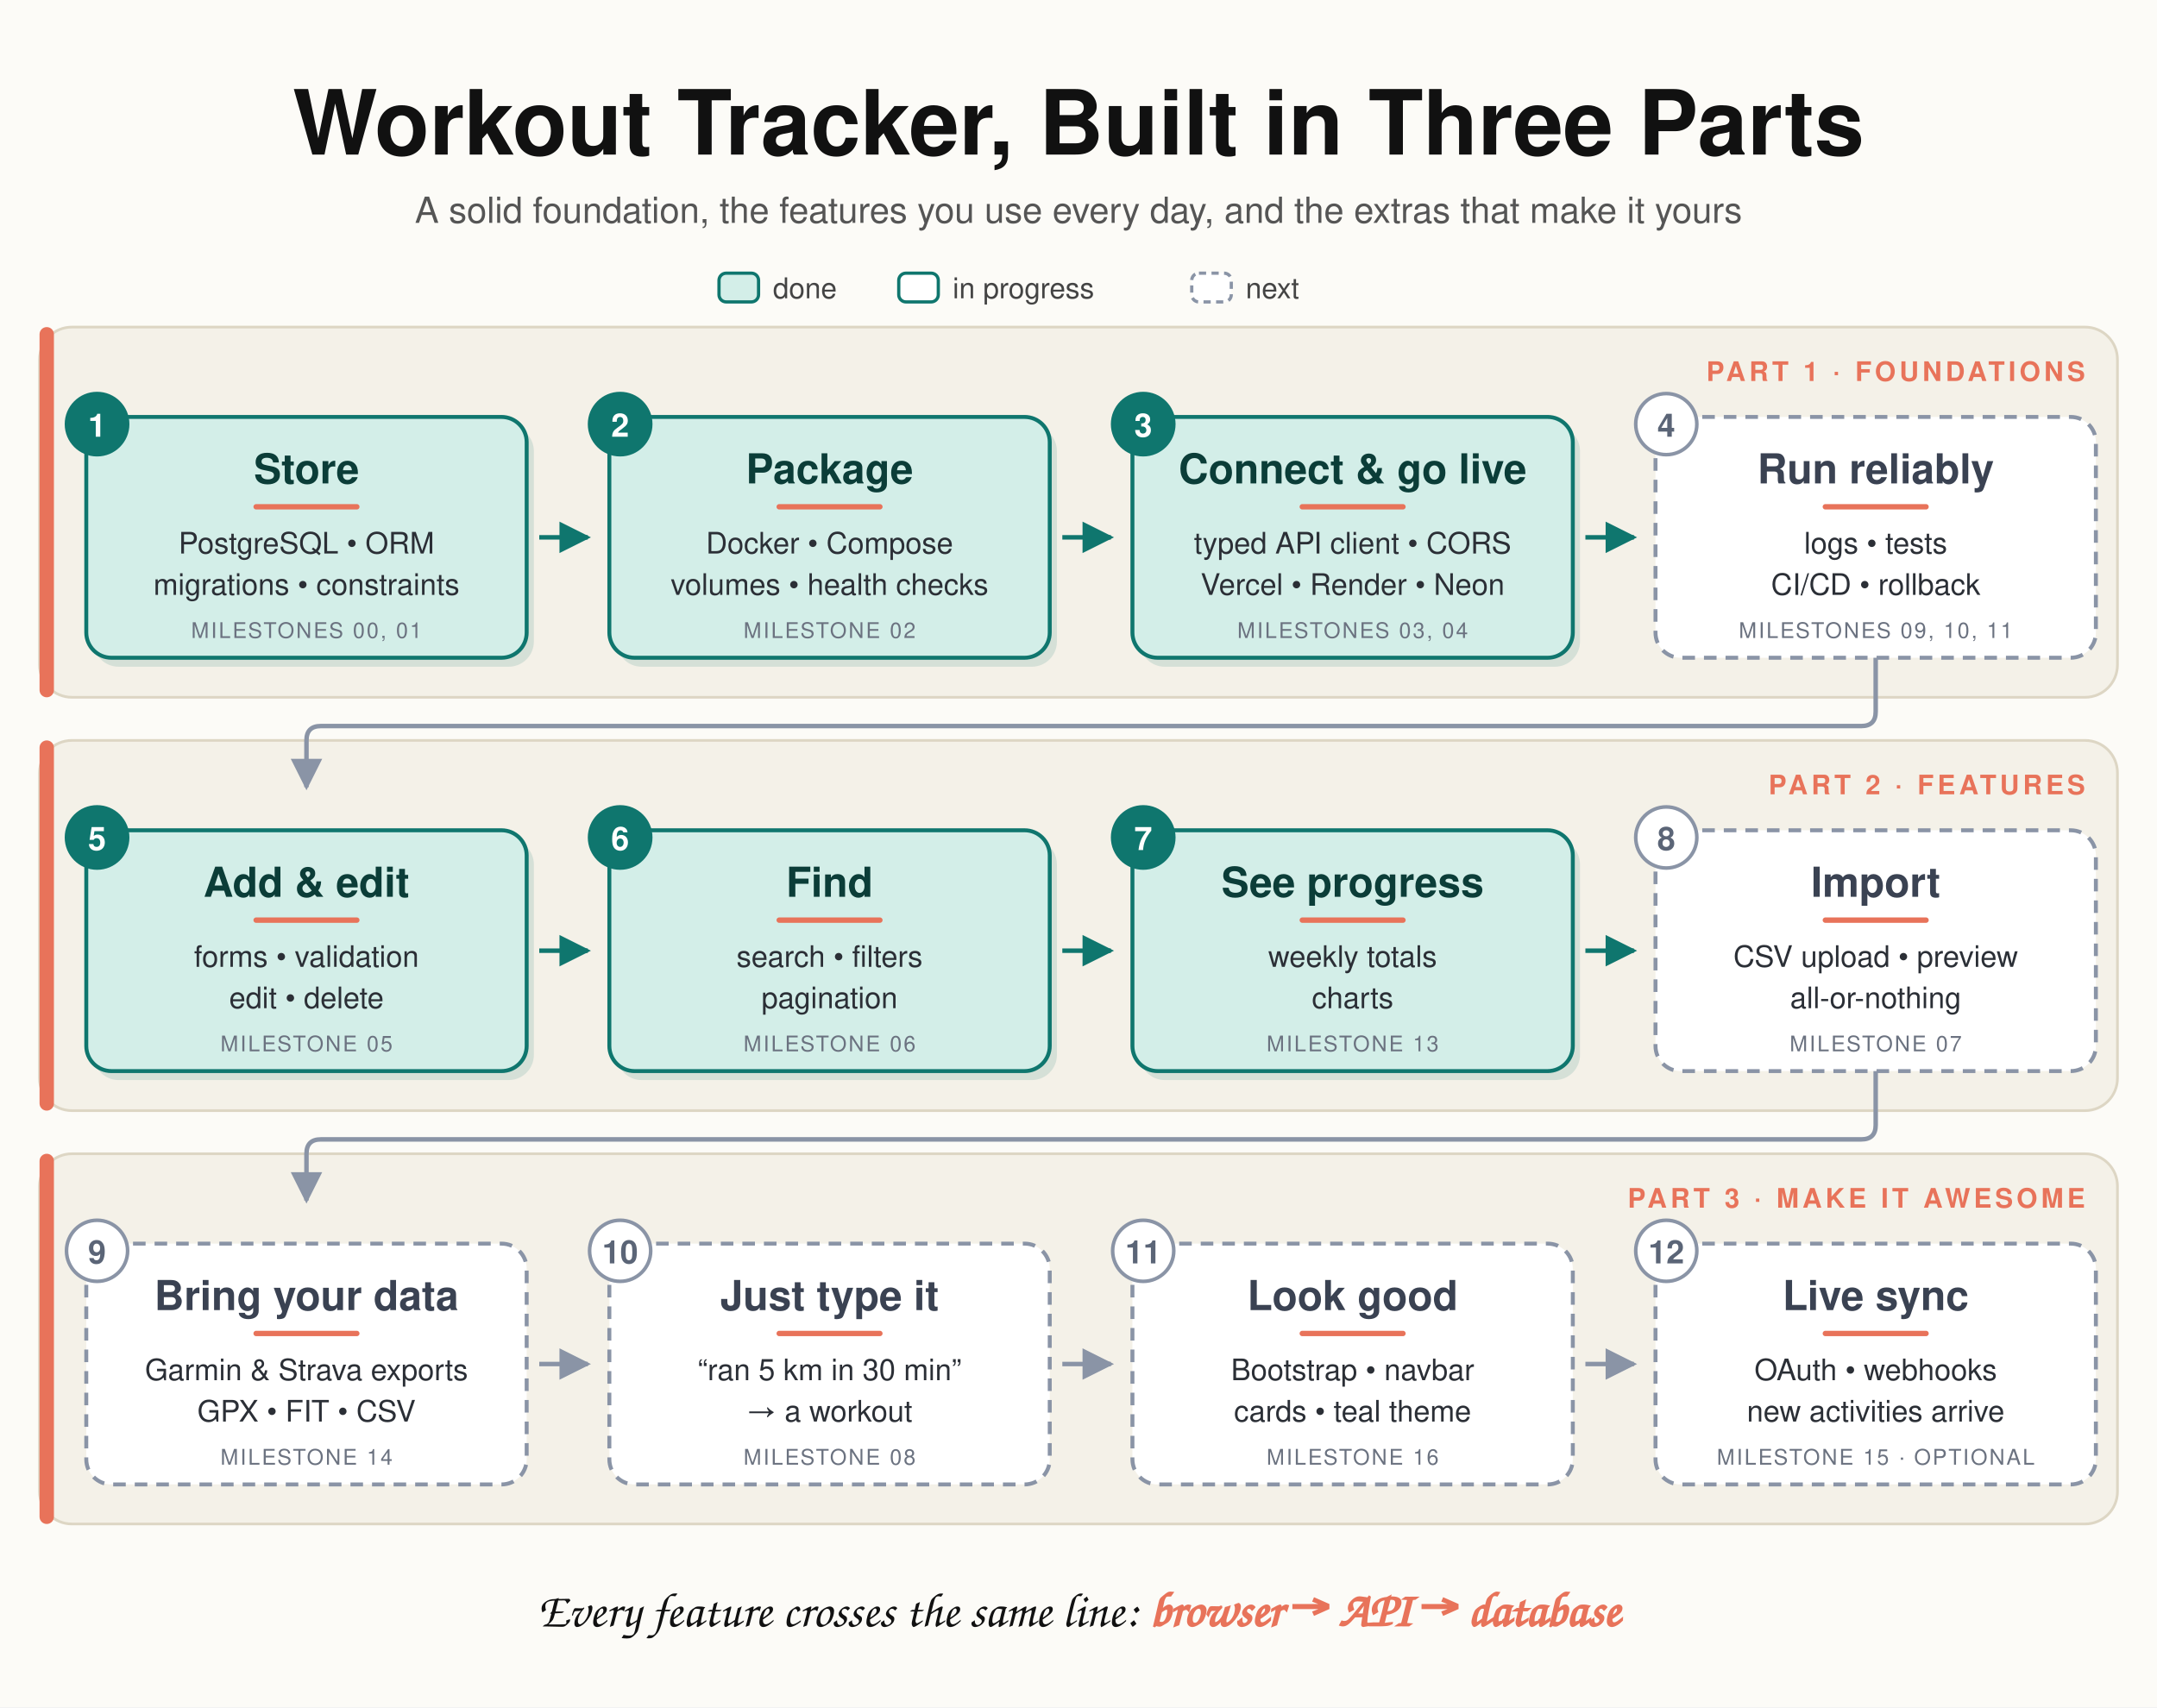
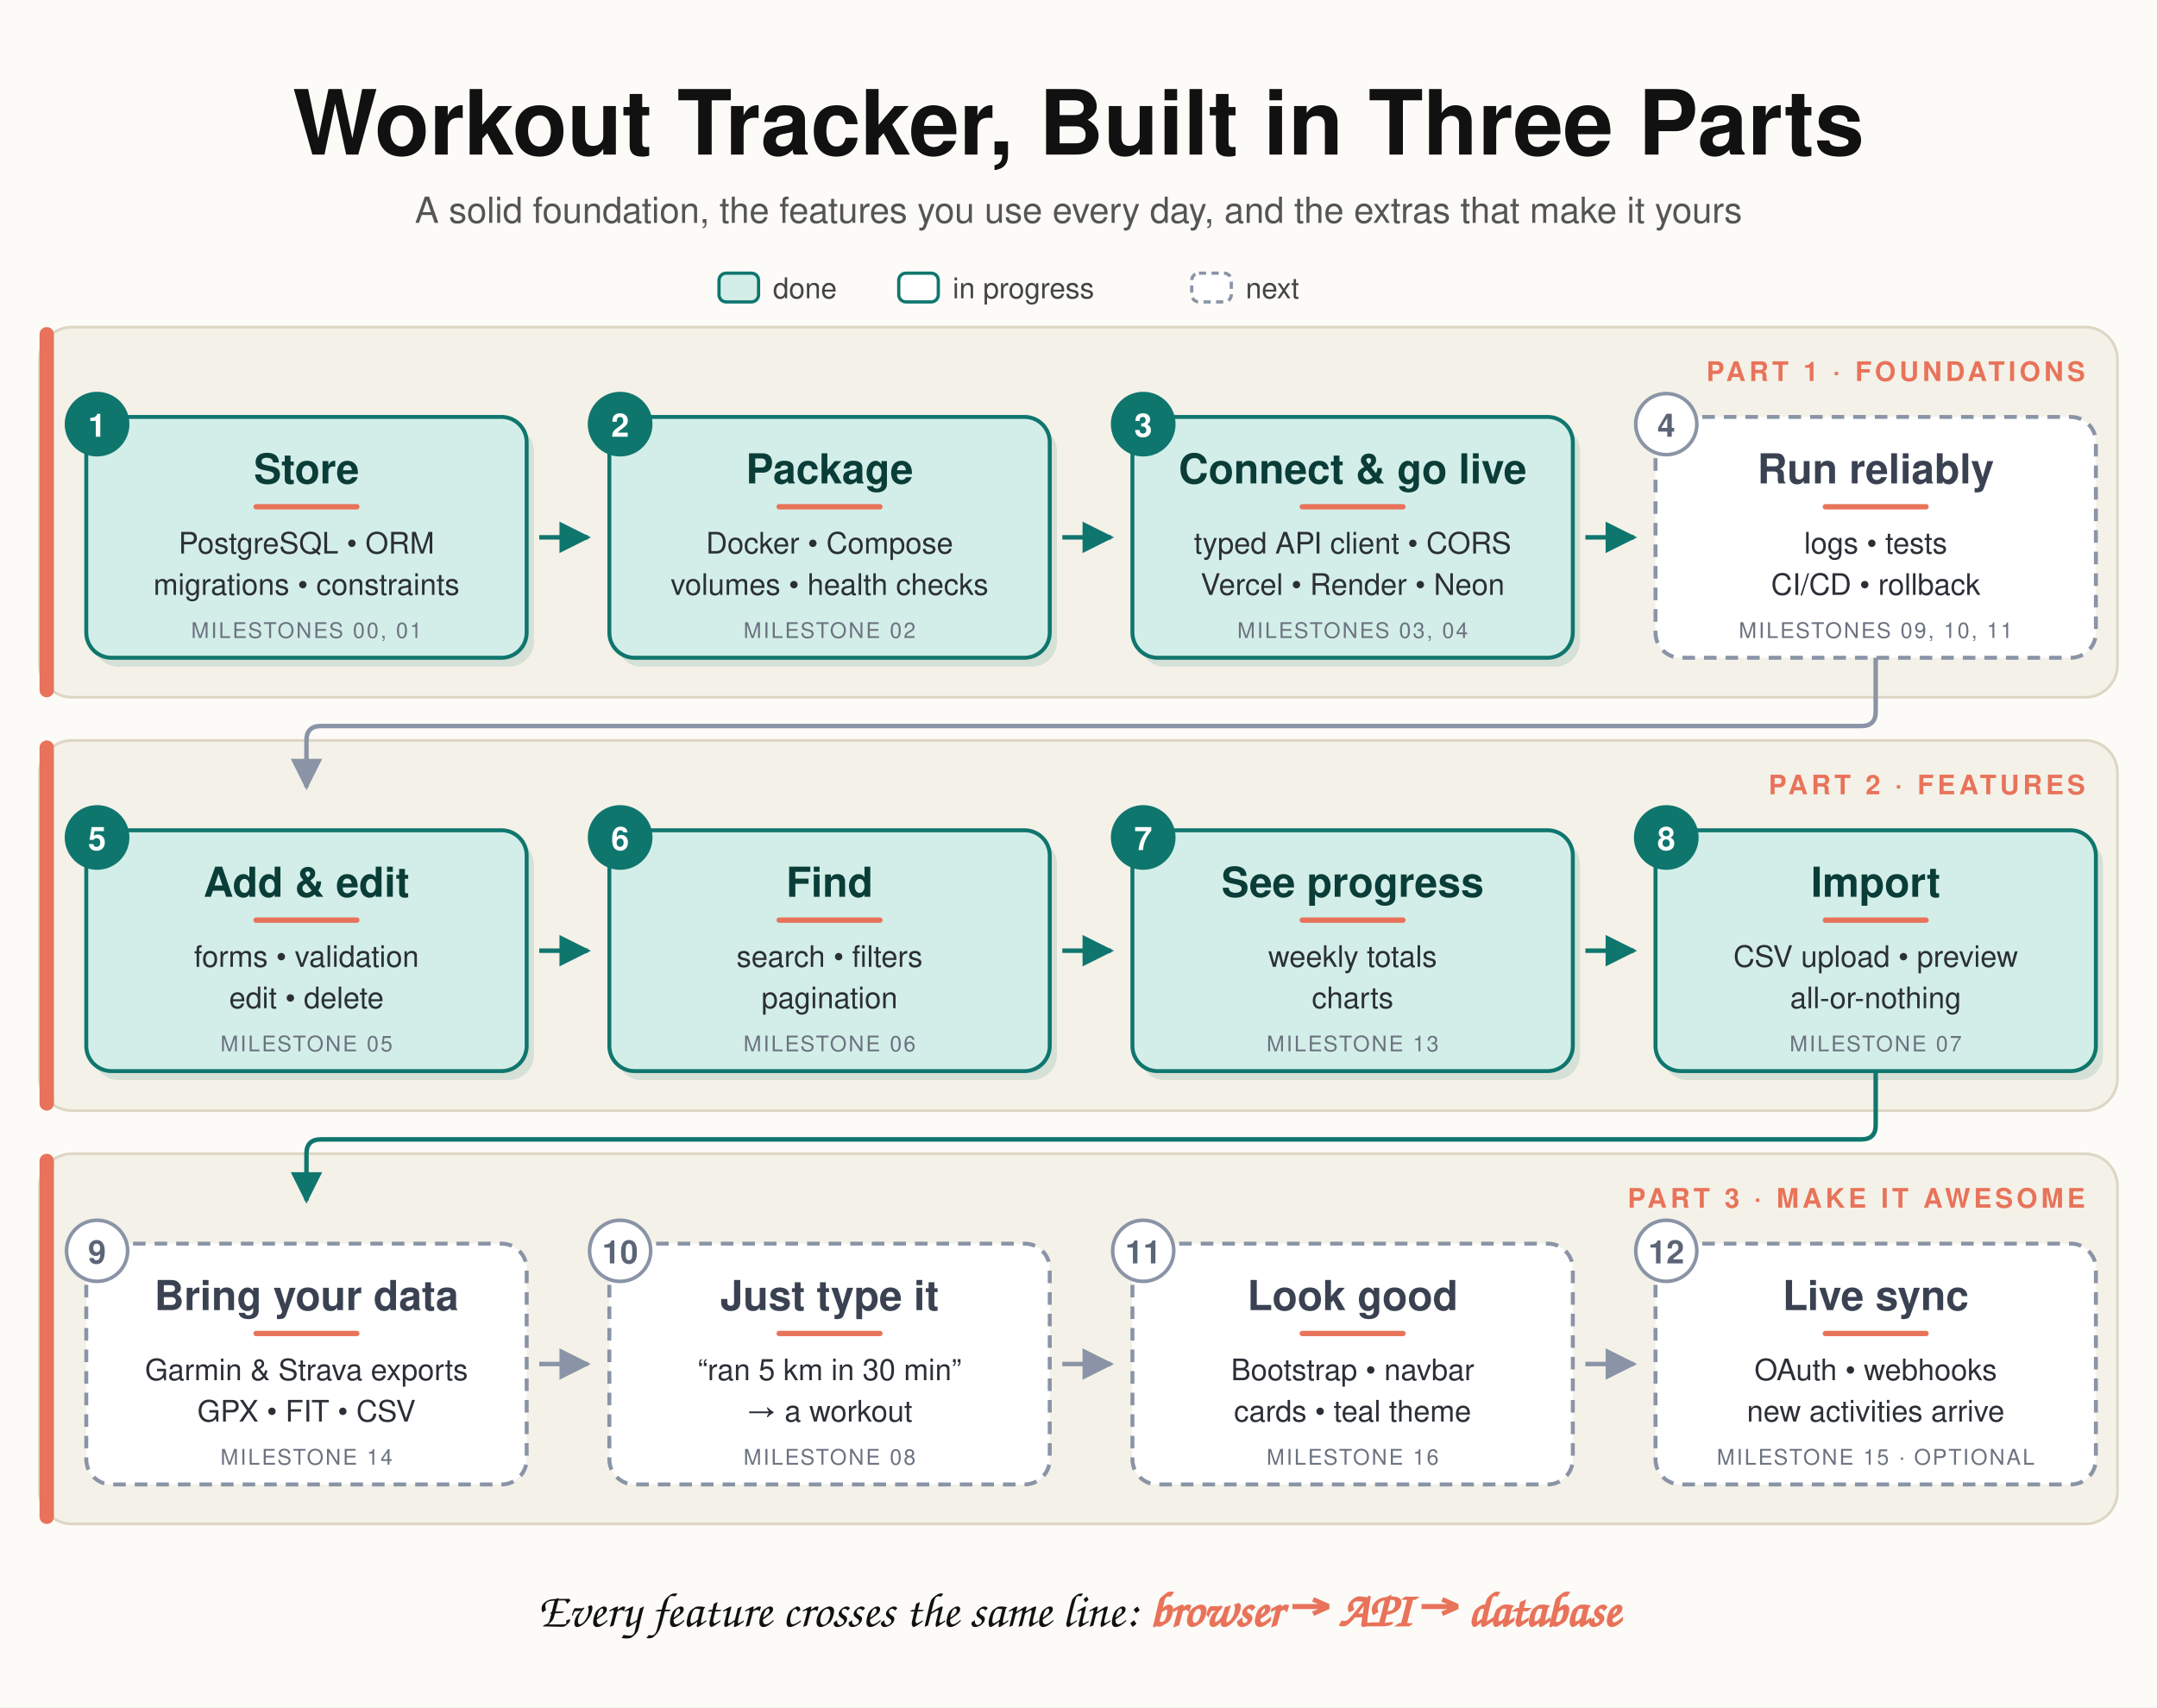
<svg xmlns="http://www.w3.org/2000/svg" viewBox="0 0 1200 950" width="1200" height="950">
  <defs>
    <marker id="a" viewBox="0 0 10 10" refX="9" refY="5" markerWidth="7" markerHeight="7" orient="auto">
      <path d="M0,0 L10,5 L0,10 z" fill="context-stroke" />
    </marker>
  </defs>
  <rect width="1200" height="950" fill="#fcfbf7" />
  <text x="600" y="86" text-anchor="middle" font-family="'Segoe UI',Helvetica,Arial,sans-serif" font-size="50" font-weight="900" fill="#111">Workout Tracker, Built in Three Parts</text>
  <text x="600" y="124" text-anchor="middle" font-family="'Segoe UI',Helvetica,Arial,sans-serif" font-size="20" fill="#555">A solid foundation, the features you use every day, and the extras that make it yours</text>
  <rect x="400" y="152" width="22" height="16" rx="4" fill="#d3eee8" stroke="#0f766e" stroke-width="1.8" />
  <text x="430" y="166" font-family="'Segoe UI',Helvetica,Arial,sans-serif" font-size="16" fill="#444">done</text>
  <rect x="500" y="152" width="22" height="16" rx="4" fill="#ffffff" stroke="#0f766e" stroke-width="1.8" />
  <text x="530" y="166" font-family="'Segoe UI',Helvetica,Arial,sans-serif" font-size="16" fill="#444">in progress</text>
  <rect x="663" y="152" width="22" height="16" rx="4" fill="#ffffff" stroke="#8a94a6" stroke-width="1.8" stroke-dasharray="4 3" />
  <text x="693" y="166" font-family="'Segoe UI',Helvetica,Arial,sans-serif" font-size="16" fill="#444">next</text>
  <rect x="22" y="182" width="1156" height="206" rx="18" fill="#f4f1e8" stroke="#ddd6c4" stroke-width="1.5" />
  <rect x="22" y="182" width="8" height="206" rx="4" fill="#e8735a" />
  <text x="1160" y="212" text-anchor="end" font-family="'Segoe UI',Helvetica,Arial,sans-serif" font-size="15" font-weight="700" letter-spacing="2" fill="#e8735a">PART 1 · FOUNDATIONS</text>
  <rect x="22" y="412" width="1156" height="206" rx="18" fill="#f4f1e8" stroke="#ddd6c4" stroke-width="1.5" />
  <rect x="22" y="412" width="8" height="206" rx="4" fill="#e8735a" />
  <text x="1160" y="442" text-anchor="end" font-family="'Segoe UI',Helvetica,Arial,sans-serif" font-size="15" font-weight="700" letter-spacing="2" fill="#e8735a">PART 2 · FEATURES</text>
  <rect x="22" y="642" width="1156" height="206" rx="18" fill="#f4f1e8" stroke="#ddd6c4" stroke-width="1.5" />
  <rect x="22" y="642" width="8" height="206" rx="4" fill="#e8735a" />
  <text x="1160" y="672" text-anchor="end" font-family="'Segoe UI',Helvetica,Arial,sans-serif" font-size="15" font-weight="700" letter-spacing="2" fill="#e8735a">PART 3 · MAKE IT AWESOME</text>
  <rect x="52" y="237" width="245" height="134" rx="14" fill="#0f766e22" />
  <rect x="48" y="232" width="245" height="134" rx="14" fill="#d3eee8" stroke="#0f766e" stroke-width="2.2" />
  <circle cx="54" cy="236" r="17" fill="#0f766e" stroke="#0f766e" stroke-width="2" />
  <text x="54" y="243" text-anchor="middle" font-family="'Segoe UI',Helvetica,Arial,sans-serif" font-size="18" font-weight="700" fill="#fff">1</text>
  <text x="170.5" y="269" text-anchor="middle" font-family="'Segoe UI',Helvetica,Arial,sans-serif" font-size="23" font-weight="700" fill="#0b3d38">Store</text>
  <line x1="142.5" y1="282" x2="198.5" y2="282" stroke="#e8735a" stroke-width="3" stroke-linecap="round" />
  <text x="170.5" y="308" text-anchor="middle" font-family="'Segoe UI',Helvetica,Arial,sans-serif" font-size="16.5" fill="#2b2f36">PostgreSQL • ORM</text>
  <text x="170.5" y="331" text-anchor="middle" font-family="'Segoe UI',Helvetica,Arial,sans-serif" font-size="16.5" fill="#2b2f36">migrations • constraints</text>
  <text x="170.5" y="355" text-anchor="middle" font-family="'Segoe UI',Helvetica,Arial,sans-serif" font-size="12" letter-spacing="1" fill="#6b7280">MILESTONES 00, 01</text>
  <line x1="300" y1="299.0" x2="327" y2="299.0" stroke="#0f766e" stroke-width="2.5" marker-end="url(#a)" />
  <rect x="343" y="237" width="245" height="134" rx="14" fill="#0f766e22" />
  <rect x="339" y="232" width="245" height="134" rx="14" fill="#d3eee8" stroke="#0f766e" stroke-width="2.2" />
  <circle cx="345" cy="236" r="17" fill="#0f766e" stroke="#0f766e" stroke-width="2" />
  <text x="345" y="243" text-anchor="middle" font-family="'Segoe UI',Helvetica,Arial,sans-serif" font-size="18" font-weight="700" fill="#fff">2</text>
  <text x="461.5" y="269" text-anchor="middle" font-family="'Segoe UI',Helvetica,Arial,sans-serif" font-size="23" font-weight="700" fill="#0b3d38">Package</text>
  <line x1="433.5" y1="282" x2="489.5" y2="282" stroke="#e8735a" stroke-width="3" stroke-linecap="round" />
  <text x="461.5" y="308" text-anchor="middle" font-family="'Segoe UI',Helvetica,Arial,sans-serif" font-size="16.5" fill="#2b2f36">Docker • Compose</text>
  <text x="461.5" y="331" text-anchor="middle" font-family="'Segoe UI',Helvetica,Arial,sans-serif" font-size="16.5" fill="#2b2f36">volumes • health checks</text>
  <text x="461.5" y="355" text-anchor="middle" font-family="'Segoe UI',Helvetica,Arial,sans-serif" font-size="12" letter-spacing="1" fill="#6b7280">MILESTONE 02</text>
  <line x1="591" y1="299.0" x2="618" y2="299.0" stroke="#0f766e" stroke-width="2.5" marker-end="url(#a)" />
  <rect x="634" y="237" width="245" height="134" rx="14" fill="#0f766e22" />
  <rect x="630" y="232" width="245" height="134" rx="14" fill="#d3eee8" stroke="#0f766e" stroke-width="2.2" />
  <circle cx="636" cy="236" r="17" fill="#0f766e" stroke="#0f766e" stroke-width="2" />
  <text x="636" y="243" text-anchor="middle" font-family="'Segoe UI',Helvetica,Arial,sans-serif" font-size="18" font-weight="700" fill="#fff">3</text>
  <text x="752.5" y="269" text-anchor="middle" font-family="'Segoe UI',Helvetica,Arial,sans-serif" font-size="23" font-weight="700" fill="#0b3d38">Connect &amp; go live</text>
  <line x1="724.5" y1="282" x2="780.5" y2="282" stroke="#e8735a" stroke-width="3" stroke-linecap="round" />
  <text x="752.5" y="308" text-anchor="middle" font-family="'Segoe UI',Helvetica,Arial,sans-serif" font-size="16.5" fill="#2b2f36">typed API client • CORS</text>
  <text x="752.5" y="331" text-anchor="middle" font-family="'Segoe UI',Helvetica,Arial,sans-serif" font-size="16.5" fill="#2b2f36">Vercel • Render • Neon</text>
  <text x="752.5" y="355" text-anchor="middle" font-family="'Segoe UI',Helvetica,Arial,sans-serif" font-size="12" letter-spacing="1" fill="#6b7280">MILESTONES 03, 04</text>
  <line x1="882" y1="299.0" x2="909" y2="299.0" stroke="#0f766e" stroke-width="2.5" marker-end="url(#a)" />
  <rect x="921" y="232" width="245" height="134" rx="14" fill="#ffffff" stroke="#8a94a6" stroke-width="2.2" stroke-dasharray="7 5" />
  <circle cx="927" cy="236" r="17" fill="#fff" stroke="#8a94a6" stroke-width="2" />
  <text x="927" y="243" text-anchor="middle" font-family="'Segoe UI',Helvetica,Arial,sans-serif" font-size="18" font-weight="700" fill="#5b6577">4</text>
  <text x="1043.5" y="269" text-anchor="middle" font-family="'Segoe UI',Helvetica,Arial,sans-serif" font-size="23" font-weight="700" fill="#3a4252">Run reliably</text>
  <line x1="1015.5" y1="282" x2="1071.5" y2="282" stroke="#e8735a" stroke-width="3" stroke-linecap="round" />
  <text x="1043.5" y="308" text-anchor="middle" font-family="'Segoe UI',Helvetica,Arial,sans-serif" font-size="16.5" fill="#2b2f36">logs • tests</text>
  <text x="1043.5" y="331" text-anchor="middle" font-family="'Segoe UI',Helvetica,Arial,sans-serif" font-size="16.5" fill="#2b2f36">CI/CD • rollback</text>
  <text x="1043.5" y="355" text-anchor="middle" font-family="'Segoe UI',Helvetica,Arial,sans-serif" font-size="12" letter-spacing="1" fill="#6b7280">MILESTONES 09, 10, 11</text>
  <path d="M1043.5,366 V396 Q1043.5,404 1035.5,404 H178.5 Q170.5,404 170.5,412 V438" fill="none" stroke="#8a94a6" stroke-width="2.5" marker-end="url(#a)" />
  <rect x="52" y="467" width="245" height="134" rx="14" fill="#0f766e22" />
  <rect x="48" y="462" width="245" height="134" rx="14" fill="#d3eee8" stroke="#0f766e" stroke-width="2.2" />
  <circle cx="54" cy="466" r="17" fill="#0f766e" stroke="#0f766e" stroke-width="2" />
  <text x="54" y="473" text-anchor="middle" font-family="'Segoe UI',Helvetica,Arial,sans-serif" font-size="18" font-weight="700" fill="#fff">5</text>
  <text x="170.5" y="499" text-anchor="middle" font-family="'Segoe UI',Helvetica,Arial,sans-serif" font-size="23" font-weight="700" fill="#0b3d38">Add &amp; edit</text>
  <line x1="142.5" y1="512" x2="198.5" y2="512" stroke="#e8735a" stroke-width="3" stroke-linecap="round" />
  <text x="170.5" y="538" text-anchor="middle" font-family="'Segoe UI',Helvetica,Arial,sans-serif" font-size="16.5" fill="#2b2f36">forms • validation</text>
  <text x="170.5" y="561" text-anchor="middle" font-family="'Segoe UI',Helvetica,Arial,sans-serif" font-size="16.5" fill="#2b2f36">edit • delete</text>
  <text x="170.5" y="585" text-anchor="middle" font-family="'Segoe UI',Helvetica,Arial,sans-serif" font-size="12" letter-spacing="1" fill="#6b7280">MILESTONE 05</text>
  <line x1="300" y1="529.0" x2="327" y2="529.0" stroke="#0f766e" stroke-width="2.5" marker-end="url(#a)" />
  <rect x="343" y="467" width="245" height="134" rx="14" fill="#0f766e22" />
  <rect x="339" y="462" width="245" height="134" rx="14" fill="#d3eee8" stroke="#0f766e" stroke-width="2.2" />
  <circle cx="345" cy="466" r="17" fill="#0f766e" stroke="#0f766e" stroke-width="2" />
  <text x="345" y="473" text-anchor="middle" font-family="'Segoe UI',Helvetica,Arial,sans-serif" font-size="18" font-weight="700" fill="#fff">6</text>
  <text x="461.5" y="499" text-anchor="middle" font-family="'Segoe UI',Helvetica,Arial,sans-serif" font-size="23" font-weight="700" fill="#0b3d38">Find</text>
  <line x1="433.5" y1="512" x2="489.5" y2="512" stroke="#e8735a" stroke-width="3" stroke-linecap="round" />
  <text x="461.5" y="538" text-anchor="middle" font-family="'Segoe UI',Helvetica,Arial,sans-serif" font-size="16.5" fill="#2b2f36">search • filters</text>
  <text x="461.5" y="561" text-anchor="middle" font-family="'Segoe UI',Helvetica,Arial,sans-serif" font-size="16.5" fill="#2b2f36">pagination</text>
  <text x="461.5" y="585" text-anchor="middle" font-family="'Segoe UI',Helvetica,Arial,sans-serif" font-size="12" letter-spacing="1" fill="#6b7280">MILESTONE 06</text>
  <line x1="591" y1="529.0" x2="618" y2="529.0" stroke="#0f766e" stroke-width="2.5" marker-end="url(#a)" />
  <rect x="634" y="467" width="245" height="134" rx="14" fill="#0f766e22" />
  <rect x="630" y="462" width="245" height="134" rx="14" fill="#d3eee8" stroke="#0f766e" stroke-width="2.2" />
  <circle cx="636" cy="466" r="17" fill="#0f766e" stroke="#0f766e" stroke-width="2" />
  <text x="636" y="473" text-anchor="middle" font-family="'Segoe UI',Helvetica,Arial,sans-serif" font-size="18" font-weight="700" fill="#fff">7</text>
  <text x="752.5" y="499" text-anchor="middle" font-family="'Segoe UI',Helvetica,Arial,sans-serif" font-size="23" font-weight="700" fill="#0b3d38">See progress</text>
  <line x1="724.5" y1="512" x2="780.5" y2="512" stroke="#e8735a" stroke-width="3" stroke-linecap="round" />
  <text x="752.5" y="538" text-anchor="middle" font-family="'Segoe UI',Helvetica,Arial,sans-serif" font-size="16.5" fill="#2b2f36">weekly totals</text>
  <text x="752.5" y="561" text-anchor="middle" font-family="'Segoe UI',Helvetica,Arial,sans-serif" font-size="16.5" fill="#2b2f36">charts</text>
  <text x="752.5" y="585" text-anchor="middle" font-family="'Segoe UI',Helvetica,Arial,sans-serif" font-size="12" letter-spacing="1" fill="#6b7280">MILESTONE 13</text>
  <line x1="882" y1="529.0" x2="909" y2="529.0" stroke="#0f766e" stroke-width="2.5" marker-end="url(#a)" />
-   <rect x="921" y="462" width="245" height="134" rx="14" fill="#ffffff" stroke="#8a94a6" stroke-width="2.2" stroke-dasharray="7 5" />
-   <circle cx="927" cy="466" r="17" fill="#fff" stroke="#8a94a6" stroke-width="2" />
-   <text x="927" y="473" text-anchor="middle" font-family="'Segoe UI',Helvetica,Arial,sans-serif" font-size="18" font-weight="700" fill="#5b6577">8</text>
-   <text x="1043.5" y="499" text-anchor="middle" font-family="'Segoe UI',Helvetica,Arial,sans-serif" font-size="23" font-weight="700" fill="#3a4252">Import</text>
+   <rect x="925" y="467" width="245" height="134" rx="14" fill="#0f766e22" />
+   <rect x="921" y="462" width="245" height="134" rx="14" fill="#d3eee8" stroke="#0f766e" stroke-width="2.2" />
+   <circle cx="927" cy="466" r="17" fill="#0f766e" stroke="#0f766e" stroke-width="2" />
+   <text x="927" y="473" text-anchor="middle" font-family="'Segoe UI',Helvetica,Arial,sans-serif" font-size="18" font-weight="700" fill="#fff">8</text>
+   <text x="1043.5" y="499" text-anchor="middle" font-family="'Segoe UI',Helvetica,Arial,sans-serif" font-size="23" font-weight="700" fill="#0b3d38">Import</text>
  <line x1="1015.5" y1="512" x2="1071.5" y2="512" stroke="#e8735a" stroke-width="3" stroke-linecap="round" />
  <text x="1043.5" y="538" text-anchor="middle" font-family="'Segoe UI',Helvetica,Arial,sans-serif" font-size="16.5" fill="#2b2f36">CSV upload • preview</text>
  <text x="1043.5" y="561" text-anchor="middle" font-family="'Segoe UI',Helvetica,Arial,sans-serif" font-size="16.5" fill="#2b2f36">all-or-nothing</text>
  <text x="1043.5" y="585" text-anchor="middle" font-family="'Segoe UI',Helvetica,Arial,sans-serif" font-size="12" letter-spacing="1" fill="#6b7280">MILESTONE 07</text>
-   <path d="M1043.5,596 V626 Q1043.5,634 1035.5,634 H178.5 Q170.5,634 170.5,642 V668" fill="none" stroke="#8a94a6" stroke-width="2.5" marker-end="url(#a)" />
+   <path d="M1043.5,596 V626 Q1043.5,634 1035.5,634 H178.5 Q170.5,634 170.5,642 V668" fill="none" stroke="#0f766e" stroke-width="2.5" marker-end="url(#a)" />
  <rect x="48" y="692" width="245" height="134" rx="14" fill="#ffffff" stroke="#8a94a6" stroke-width="2.2" stroke-dasharray="7 5" />
  <circle cx="54" cy="696" r="17" fill="#fff" stroke="#8a94a6" stroke-width="2" />
  <text x="54" y="703" text-anchor="middle" font-family="'Segoe UI',Helvetica,Arial,sans-serif" font-size="18" font-weight="700" fill="#5b6577">9</text>
  <text x="170.5" y="729" text-anchor="middle" font-family="'Segoe UI',Helvetica,Arial,sans-serif" font-size="23" font-weight="700" fill="#3a4252">Bring your data</text>
  <line x1="142.5" y1="742" x2="198.5" y2="742" stroke="#e8735a" stroke-width="3" stroke-linecap="round" />
  <text x="170.5" y="768" text-anchor="middle" font-family="'Segoe UI',Helvetica,Arial,sans-serif" font-size="16.5" fill="#2b2f36">Garmin &amp; Strava exports</text>
  <text x="170.5" y="791" text-anchor="middle" font-family="'Segoe UI',Helvetica,Arial,sans-serif" font-size="16.5" fill="#2b2f36">GPX • FIT • CSV</text>
  <text x="170.5" y="815" text-anchor="middle" font-family="'Segoe UI',Helvetica,Arial,sans-serif" font-size="12" letter-spacing="1" fill="#6b7280">MILESTONE 14</text>
  <line x1="300" y1="759.0" x2="327" y2="759.0" stroke="#8a94a6" stroke-width="2.5" marker-end="url(#a)" />
  <rect x="339" y="692" width="245" height="134" rx="14" fill="#ffffff" stroke="#8a94a6" stroke-width="2.2" stroke-dasharray="7 5" />
  <circle cx="345" cy="696" r="17" fill="#fff" stroke="#8a94a6" stroke-width="2" />
  <text x="345" y="703" text-anchor="middle" font-family="'Segoe UI',Helvetica,Arial,sans-serif" font-size="18" font-weight="700" fill="#5b6577">10</text>
  <text x="461.5" y="729" text-anchor="middle" font-family="'Segoe UI',Helvetica,Arial,sans-serif" font-size="23" font-weight="700" fill="#3a4252">Just type it</text>
  <line x1="433.5" y1="742" x2="489.5" y2="742" stroke="#e8735a" stroke-width="3" stroke-linecap="round" />
  <text x="461.5" y="768" text-anchor="middle" font-family="'Segoe UI',Helvetica,Arial,sans-serif" font-size="16.5" fill="#2b2f36">“ran 5 km in 30 min”</text>
  <text x="461.5" y="791" text-anchor="middle" font-family="'Segoe UI',Helvetica,Arial,sans-serif" font-size="16.5" fill="#2b2f36">→ a workout</text>
  <text x="461.5" y="815" text-anchor="middle" font-family="'Segoe UI',Helvetica,Arial,sans-serif" font-size="12" letter-spacing="1" fill="#6b7280">MILESTONE 08</text>
  <line x1="591" y1="759.0" x2="618" y2="759.0" stroke="#8a94a6" stroke-width="2.5" marker-end="url(#a)" />
  <rect x="630" y="692" width="245" height="134" rx="14" fill="#ffffff" stroke="#8a94a6" stroke-width="2.2" stroke-dasharray="7 5" />
  <circle cx="636" cy="696" r="17" fill="#fff" stroke="#8a94a6" stroke-width="2" />
  <text x="636" y="703" text-anchor="middle" font-family="'Segoe UI',Helvetica,Arial,sans-serif" font-size="18" font-weight="700" fill="#5b6577">11</text>
  <text x="752.5" y="729" text-anchor="middle" font-family="'Segoe UI',Helvetica,Arial,sans-serif" font-size="23" font-weight="700" fill="#3a4252">Look good</text>
  <line x1="724.5" y1="742" x2="780.5" y2="742" stroke="#e8735a" stroke-width="3" stroke-linecap="round" />
  <text x="752.5" y="768" text-anchor="middle" font-family="'Segoe UI',Helvetica,Arial,sans-serif" font-size="16.5" fill="#2b2f36">Bootstrap • navbar</text>
  <text x="752.5" y="791" text-anchor="middle" font-family="'Segoe UI',Helvetica,Arial,sans-serif" font-size="16.5" fill="#2b2f36">cards • teal theme</text>
  <text x="752.5" y="815" text-anchor="middle" font-family="'Segoe UI',Helvetica,Arial,sans-serif" font-size="12" letter-spacing="1" fill="#6b7280">MILESTONE 16</text>
  <line x1="882" y1="759.0" x2="909" y2="759.0" stroke="#8a94a6" stroke-width="2.5" marker-end="url(#a)" />
  <rect x="921" y="692" width="245" height="134" rx="14" fill="#ffffff" stroke="#8a94a6" stroke-width="2.2" stroke-dasharray="7 5" />
  <circle cx="927" cy="696" r="17" fill="#fff" stroke="#8a94a6" stroke-width="2" />
  <text x="927" y="703" text-anchor="middle" font-family="'Segoe UI',Helvetica,Arial,sans-serif" font-size="18" font-weight="700" fill="#5b6577">12</text>
  <text x="1043.5" y="729" text-anchor="middle" font-family="'Segoe UI',Helvetica,Arial,sans-serif" font-size="23" font-weight="700" fill="#3a4252">Live sync</text>
  <line x1="1015.5" y1="742" x2="1071.5" y2="742" stroke="#e8735a" stroke-width="3" stroke-linecap="round" />
  <text x="1043.5" y="768" text-anchor="middle" font-family="'Segoe UI',Helvetica,Arial,sans-serif" font-size="16.5" fill="#2b2f36">OAuth • webhooks</text>
  <text x="1043.5" y="791" text-anchor="middle" font-family="'Segoe UI',Helvetica,Arial,sans-serif" font-size="16.5" fill="#2b2f36">new activities arrive</text>
  <text x="1043.5" y="815" text-anchor="middle" font-family="'Segoe UI',Helvetica,Arial,sans-serif" font-size="12" letter-spacing="1" fill="#6b7280">MILESTONE 15 · OPTIONAL</text>
  <text x="600" y="905" text-anchor="middle" font-family="'Segoe Print','Comic Sans MS','Bradley Hand',cursive" font-size="27" fill="#111">Every feature crosses the same line: <tspan fill="#e8735a" font-weight="700">browser → API → database</tspan>
  </text>
</svg>
